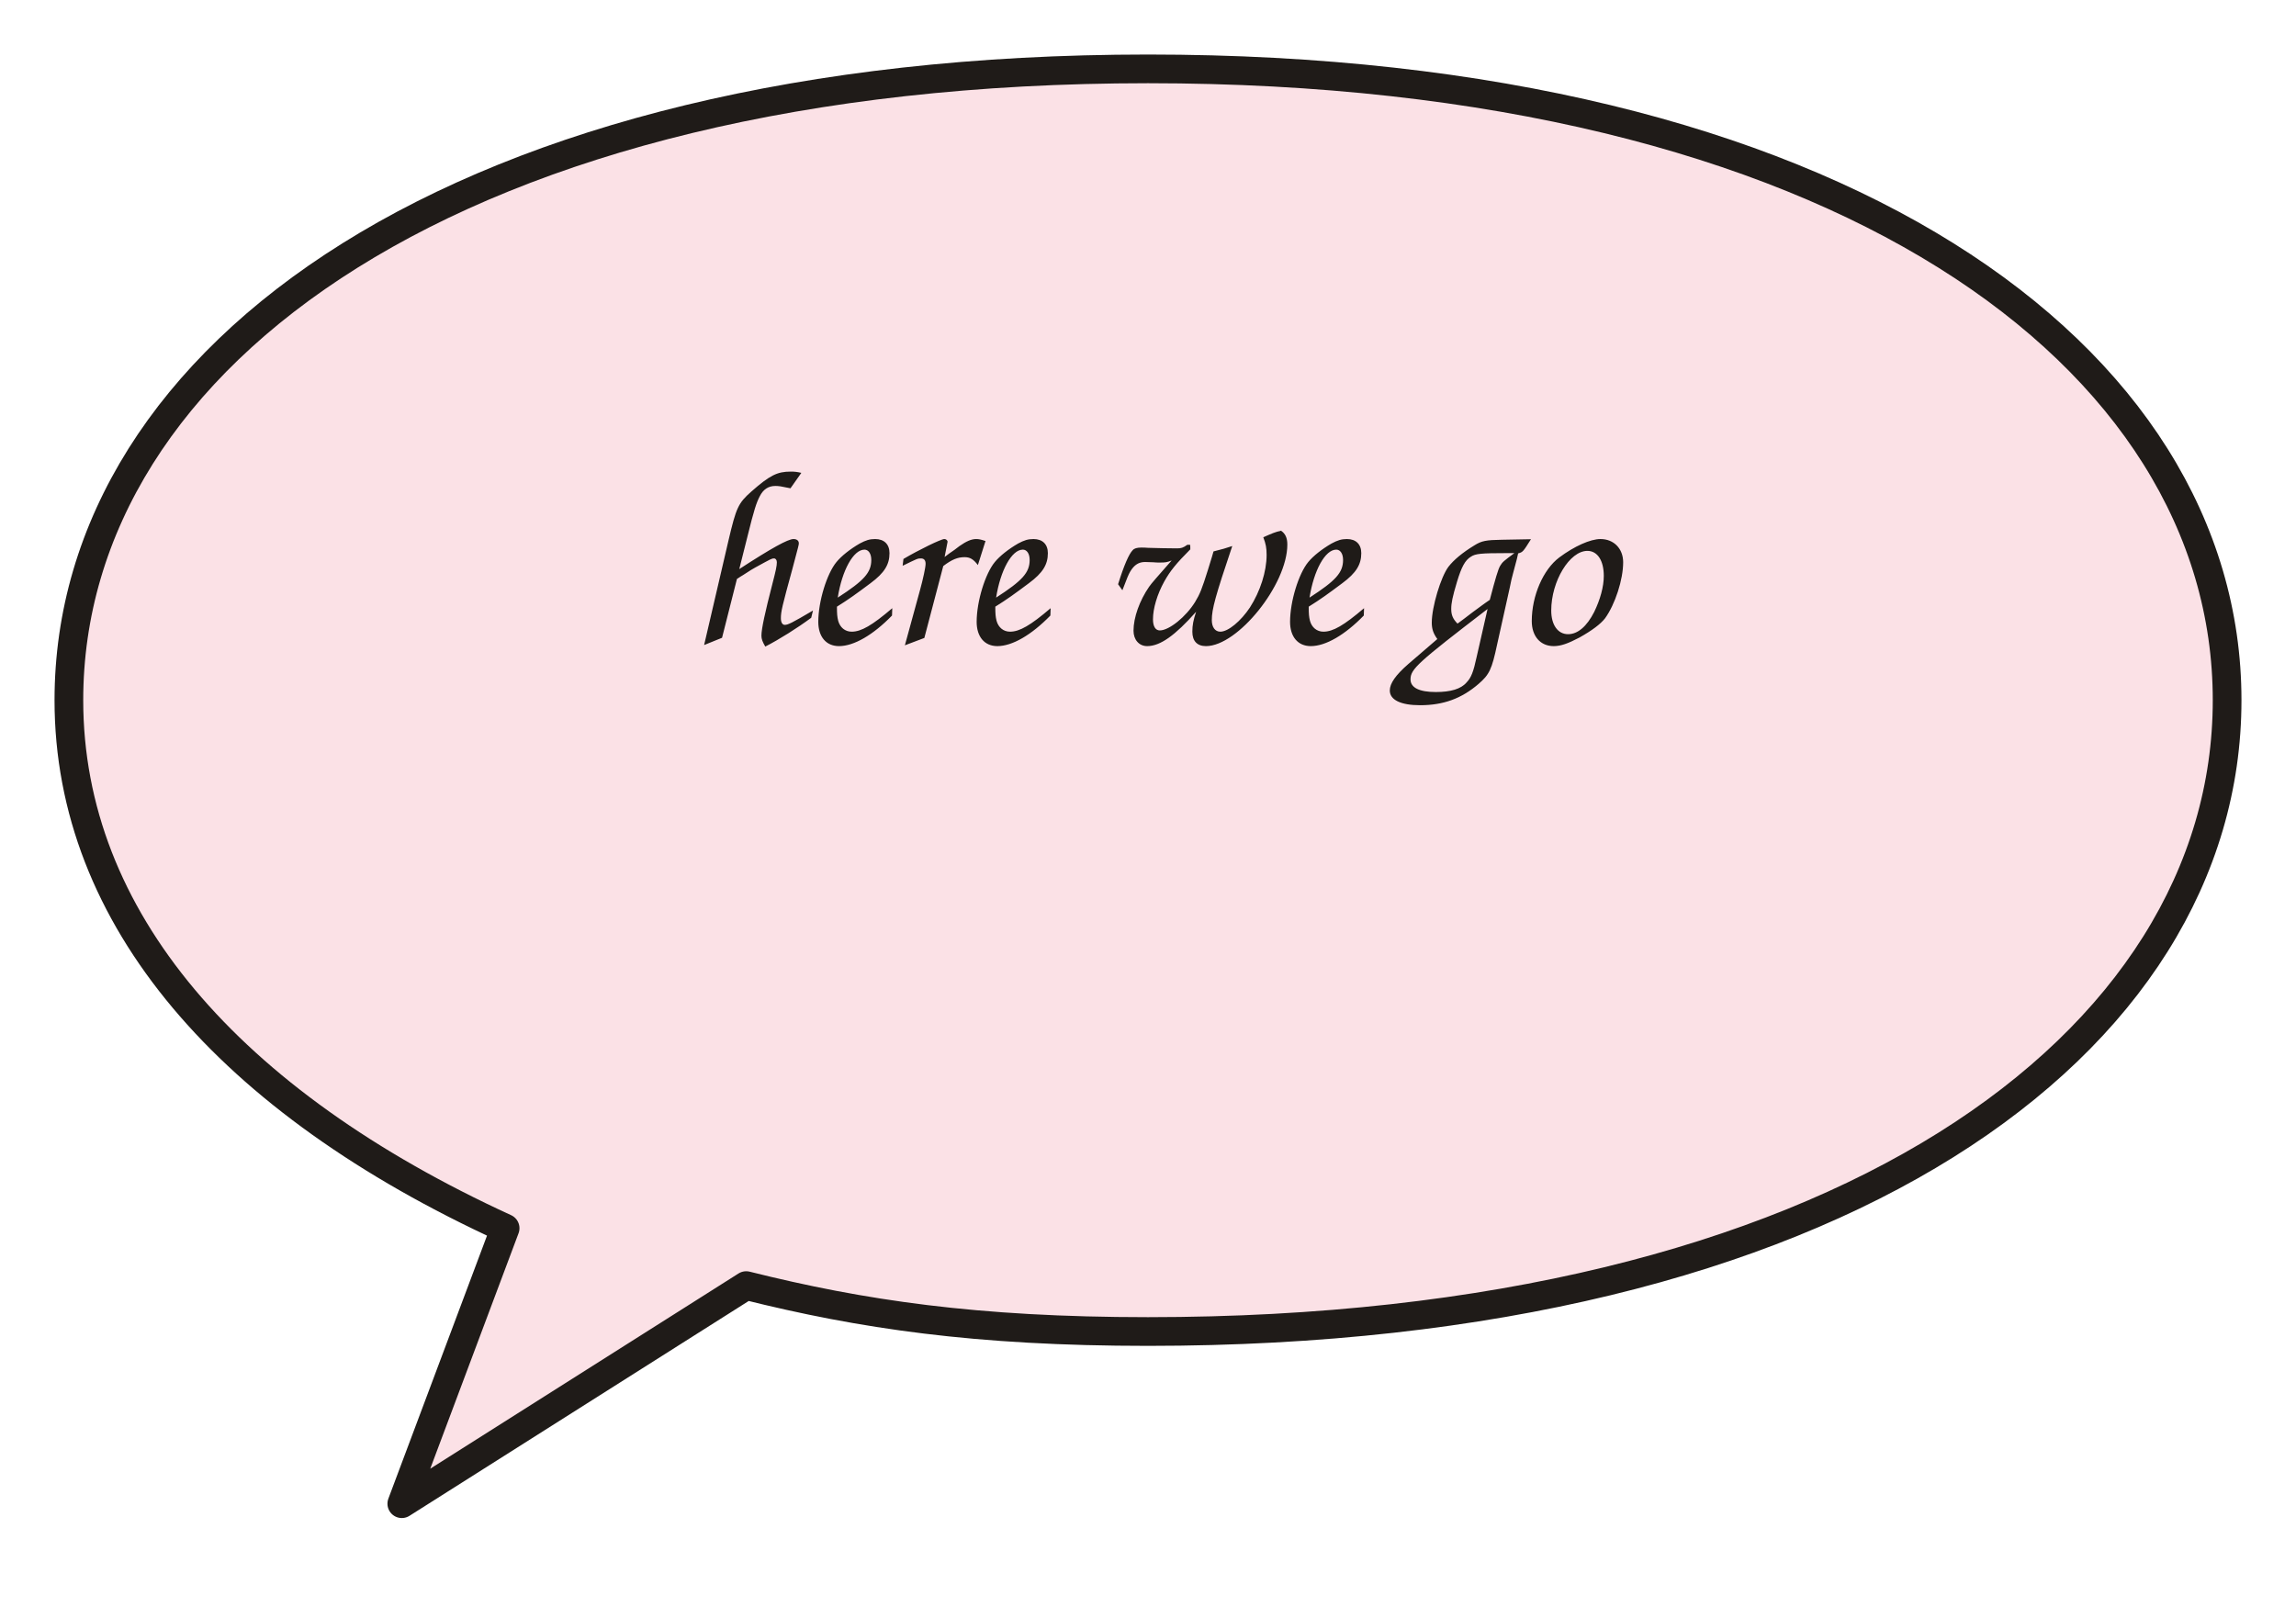
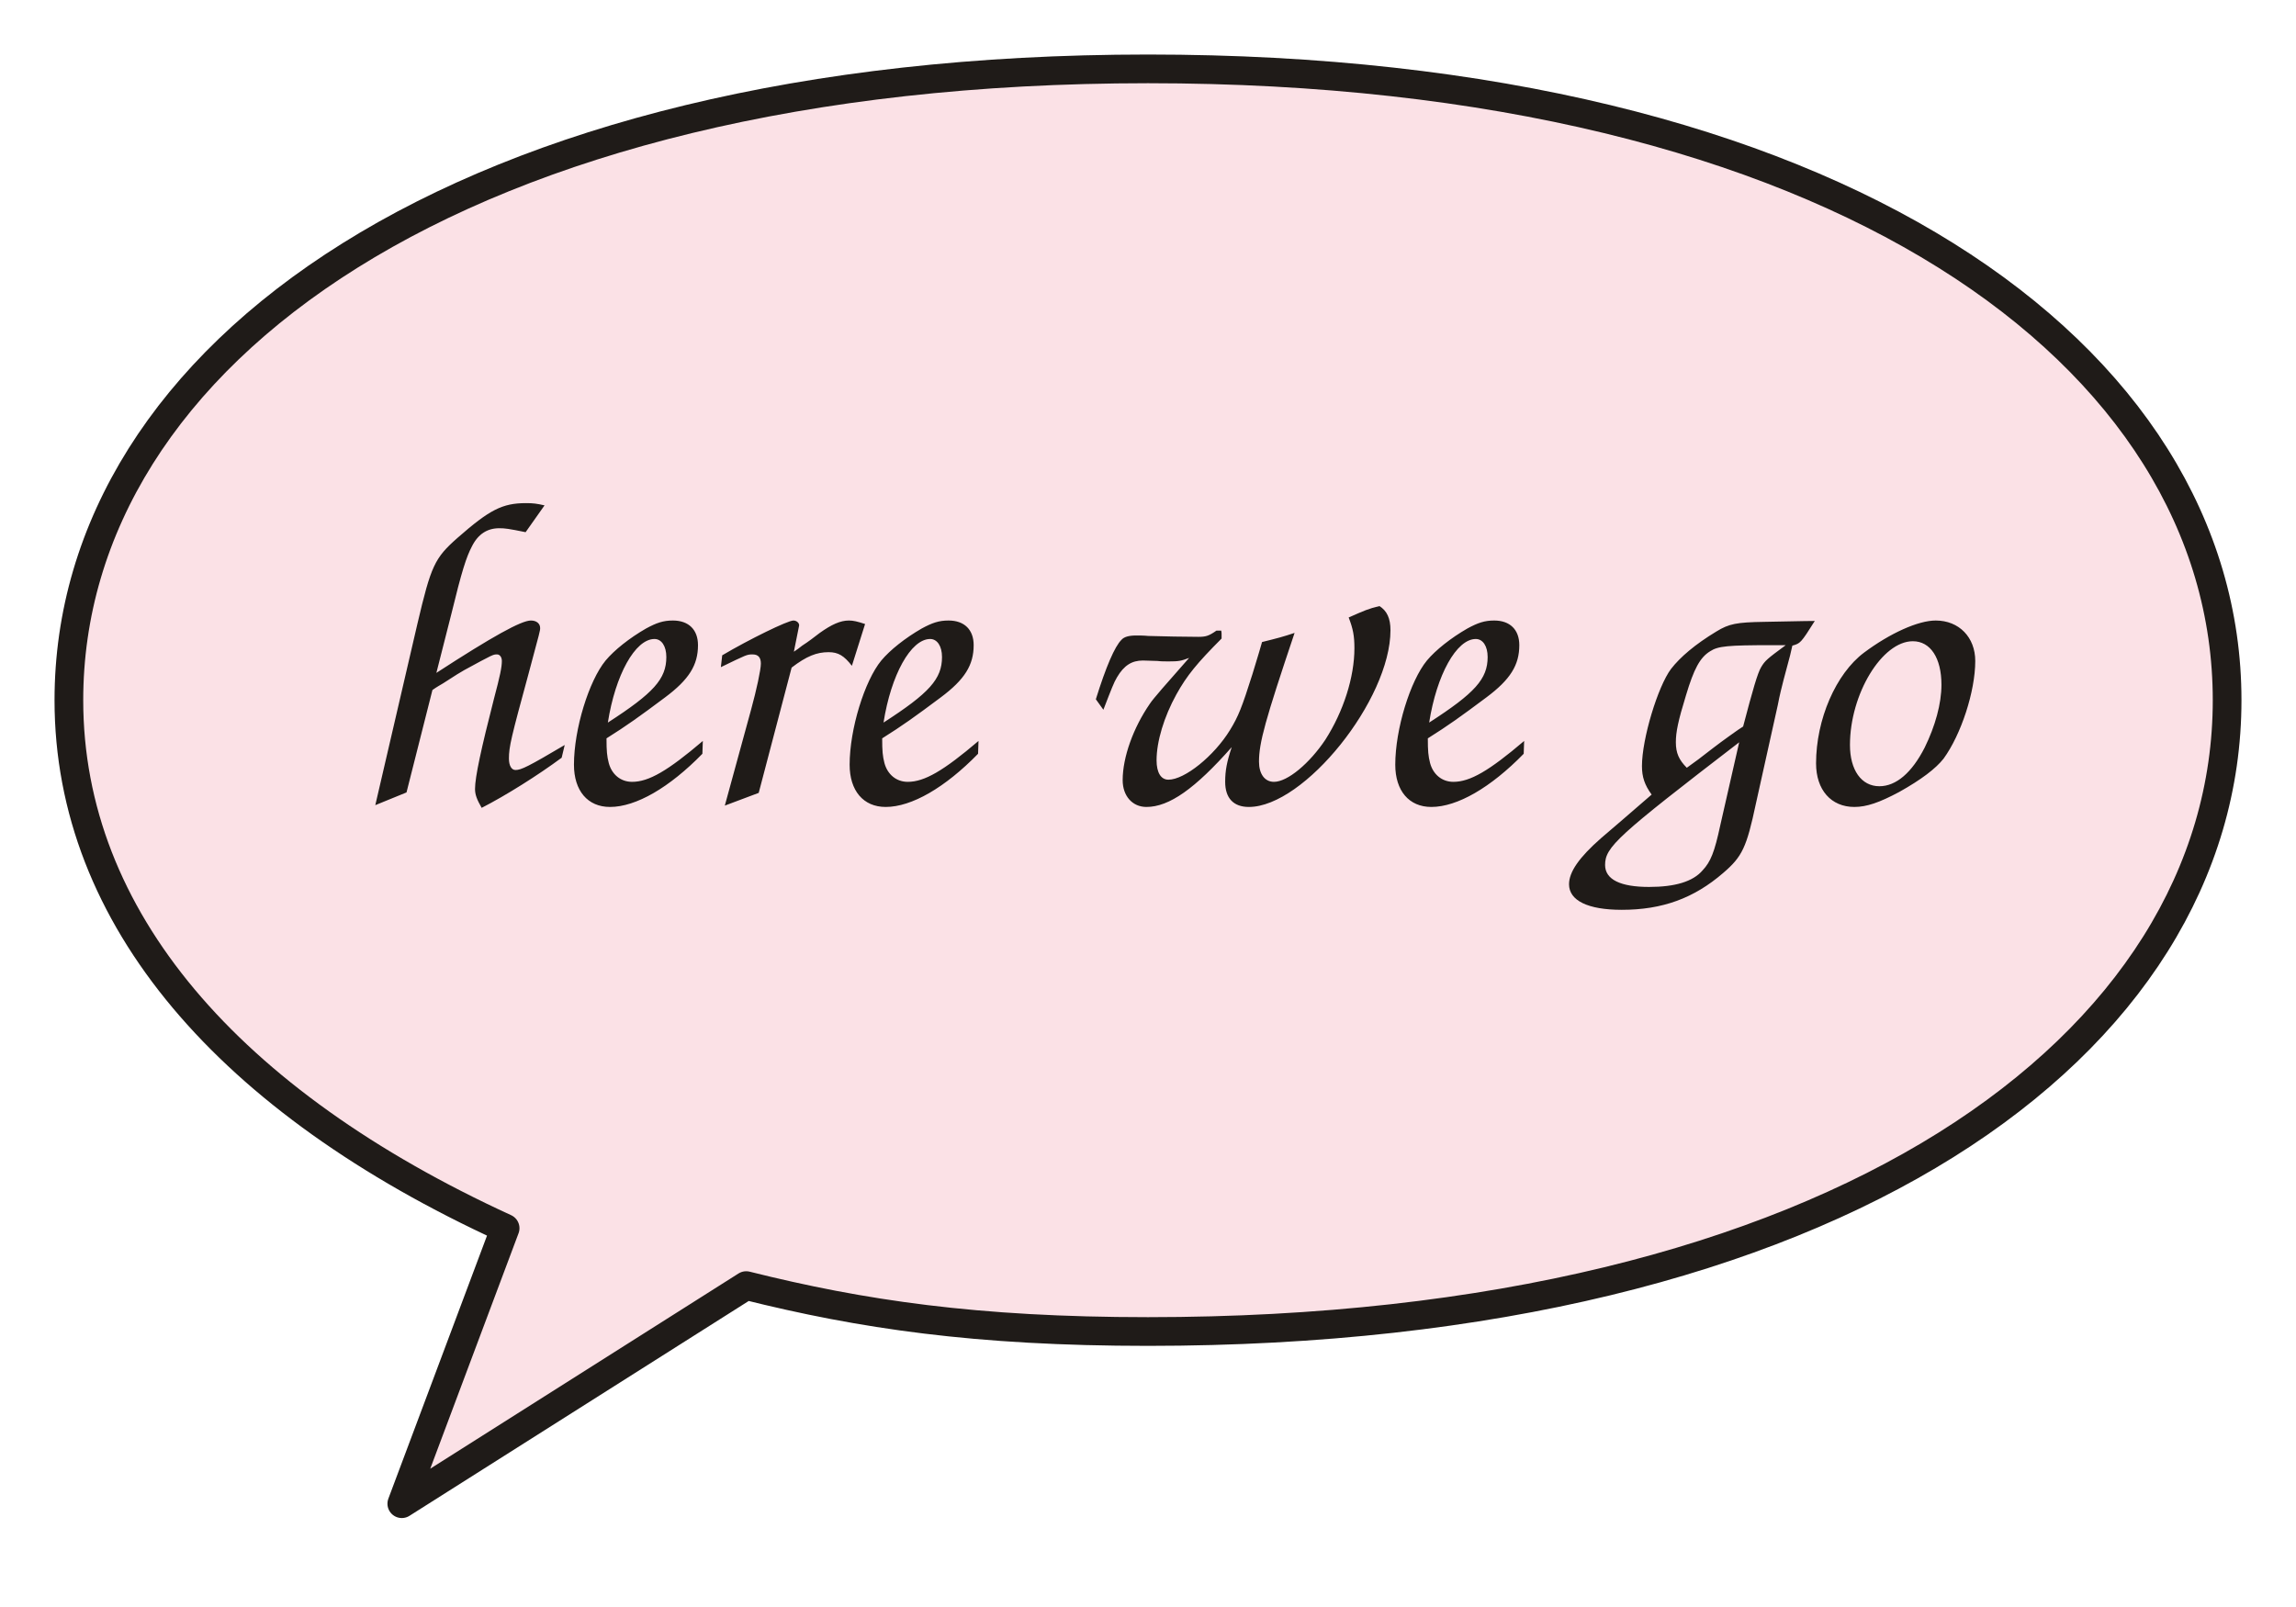
<svg xmlns="http://www.w3.org/2000/svg" viewBox="0 0 400 280" width="400" height="280">
  <path d="M200 12 C320 12 388 62 388 122 C388 182 320 232 200 232 C170 232 150 229 130 224 L70 262 L88 214 C40 192 12 160 12 122 C12 62 80 12 200 12Z" fill="#FBE1E6" stroke="#1F1B18" stroke-width="5" stroke-linejoin="round" />
-   <text x="200" y="112.0" text-anchor="middle" font-family="'Caveat Brush','Caveat',cursive" font-weight="400" font-style="normal" font-size="44" letter-spacing="0" fill="#1F1B18">here we go</text>
+   <text x="200" y="139.6" text-anchor="middle" font-family="'Caveat Brush','Caveat',cursive" font-weight="400" font-style="normal" font-size="76.6" letter-spacing="0" fill="#1F1B18">here we go</text>
</svg>
